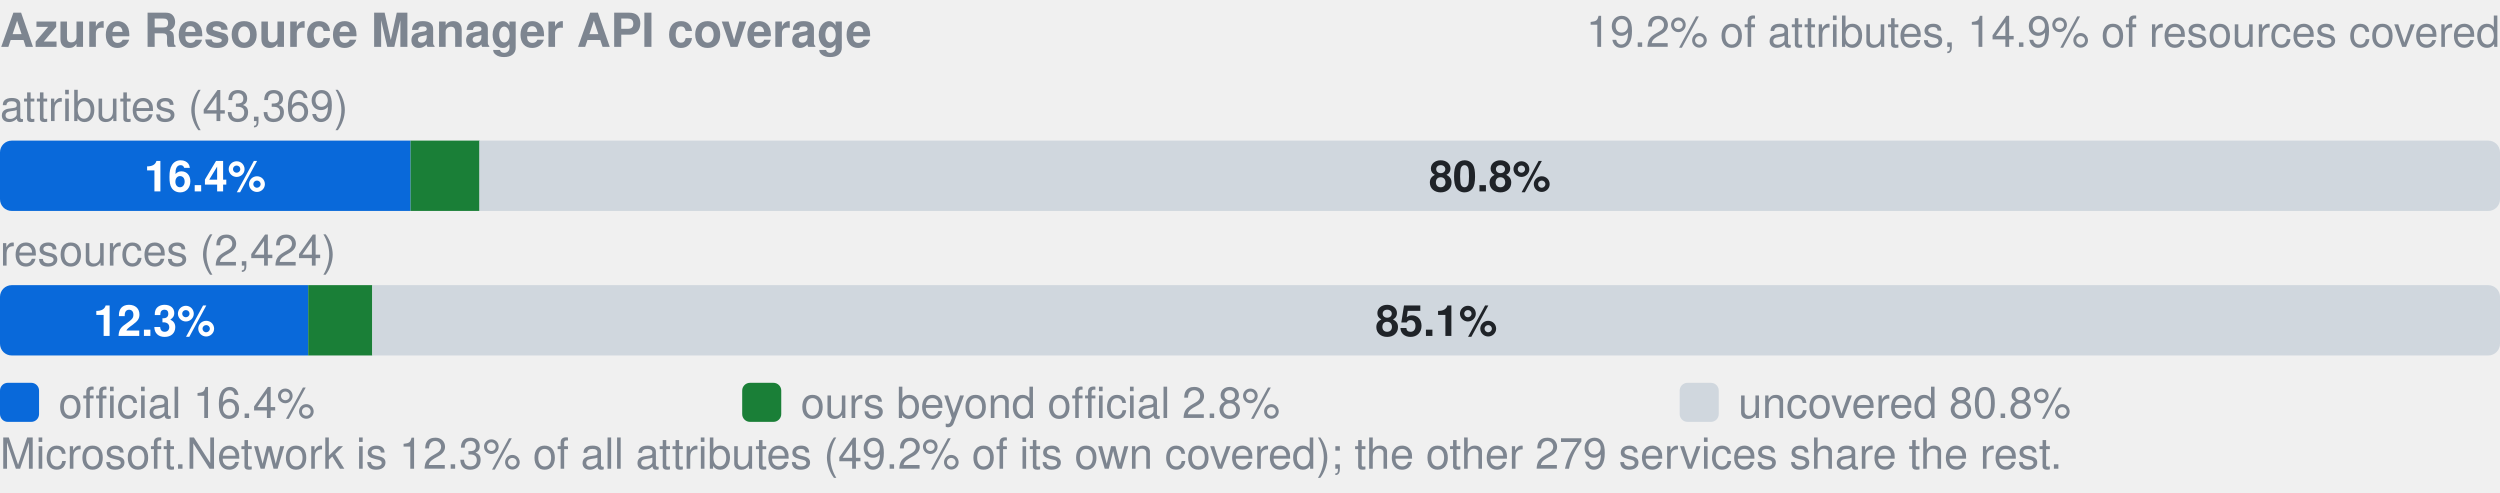
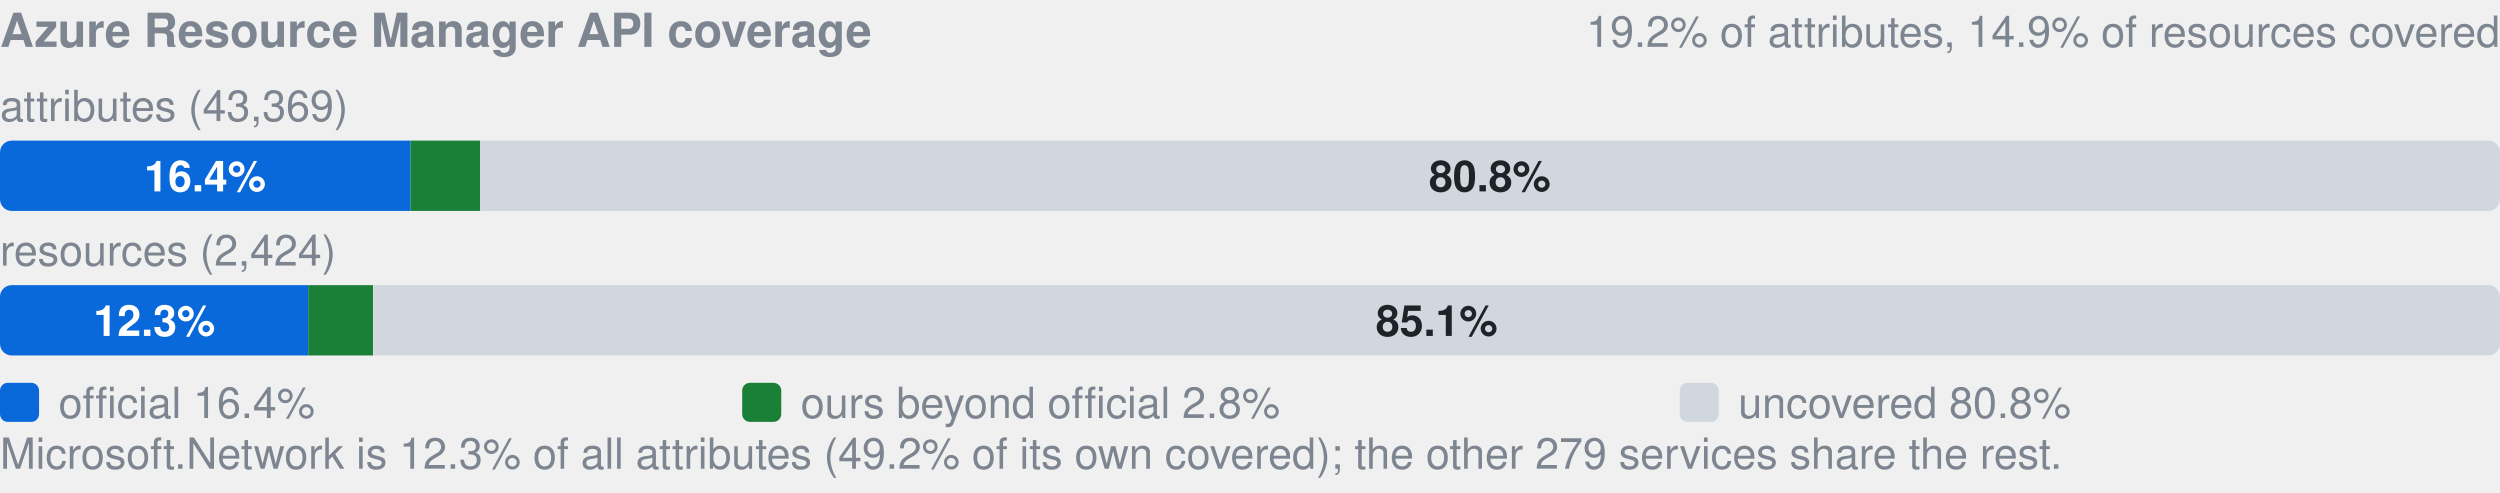
<svg xmlns="http://www.w3.org/2000/svg" width="640" height="126" viewBox="0 0 640 126" role="img" aria-label="Azure Resource Manager API coverage: by attributes 16.4% official, 2.8% ours beyond official, 80.8% uncovered, of 43369; by resources 12.3% official, 2.6% ours beyond official, 85.1% uncovered, of 2424">
  <style>text{font-family:-apple-system,BlinkMacSystemFont,"Segoe UI",Helvetica,Arial,sans-serif}.s{font-size:11px;font-weight:600}.t{font-size:11px;fill:#7d8590}.h{font-size:12px;font-weight:600;fill:#7d8590}</style>
  <text x="0" y="12" class="h">Azure Resource Manager API coverage</text>
  <text x="640" y="12" text-anchor="end" class="t">19.2% of attributes, 14.9% of resources covered</text>
  <text x="0" y="31" class="t">attributes (43,369)</text>
  <clipPath id="a">
    <rect x="0.0" y="36.0" width="640.0" height="18.0" rx="3" />
  </clipPath>
  <g clip-path="url(#a)">
    <rect x="0.0" y="36.0" width="105.1" height="18.0" fill="#0969da" />
-     <rect x="105.1" y="36.0" width="17.7" height="18.0" fill="#1a7f37" />
-     <rect x="122.7" y="36.0" width="517.3" height="18.0" fill="#d0d7de" />
+     <rect x="105.1" y="36.0" width="17.8" height="18.0" fill="#1a7f37" />
+     <rect x="122.9" y="36.0" width="517.1" height="18.0" fill="#d0d7de" />
  </g>
  <text x="52.5" y="49.0" text-anchor="middle" fill="#fff" class="s">16.4%</text>
  <text x="381.4" y="49.0" text-anchor="middle" fill="#1f2328" class="s">80.8%</text>
  <text x="0" y="68" class="t">resources (2,424)</text>
  <clipPath id="r">
    <rect x="0.0" y="73.0" width="640.0" height="18.0" rx="3" />
  </clipPath>
  <g clip-path="url(#r)">
    <rect x="0.0" y="73.0" width="78.9" height="18.0" fill="#0969da" />
-     <rect x="78.9" y="73.0" width="16.4" height="18.0" fill="#1a7f37" />
-     <rect x="95.3" y="73.0" width="544.7" height="18.0" fill="#d0d7de" />
+     <rect x="78.9" y="73.0" width="16.6" height="18.0" fill="#1a7f37" />
+     <rect x="95.6" y="73.0" width="544.4" height="18.0" fill="#d0d7de" />
  </g>
  <text x="39.5" y="86.0" text-anchor="middle" fill="#fff" class="s">12.3%</text>
-   <text x="367.7" y="86.0" text-anchor="middle" fill="#1f2328" class="s">85.1%</text>
+   <text x="367.8" y="86.0" text-anchor="middle" fill="#1f2328" class="s">85.1%</text>
  <rect x="0" y="98" width="10" height="10" rx="2" fill="#0969da" />
  <text x="15" y="107" class="t">official 16.4%</text>
  <rect x="190" y="98" width="10" height="10" rx="2" fill="#1a7f37" />
  <text x="205" y="107" class="t">ours beyond official 2.8%</text>
  <rect x="430" y="98" width="10" height="10" rx="2" fill="#d0d7de" />
  <text x="445" y="107" class="t">uncovered 80.8%</text>
  <text x="0" y="120" class="t">Microsoft.Network is 12.3% of all attributes (49.2% of its own covered); the other 279 services share the rest.</text>
</svg>
